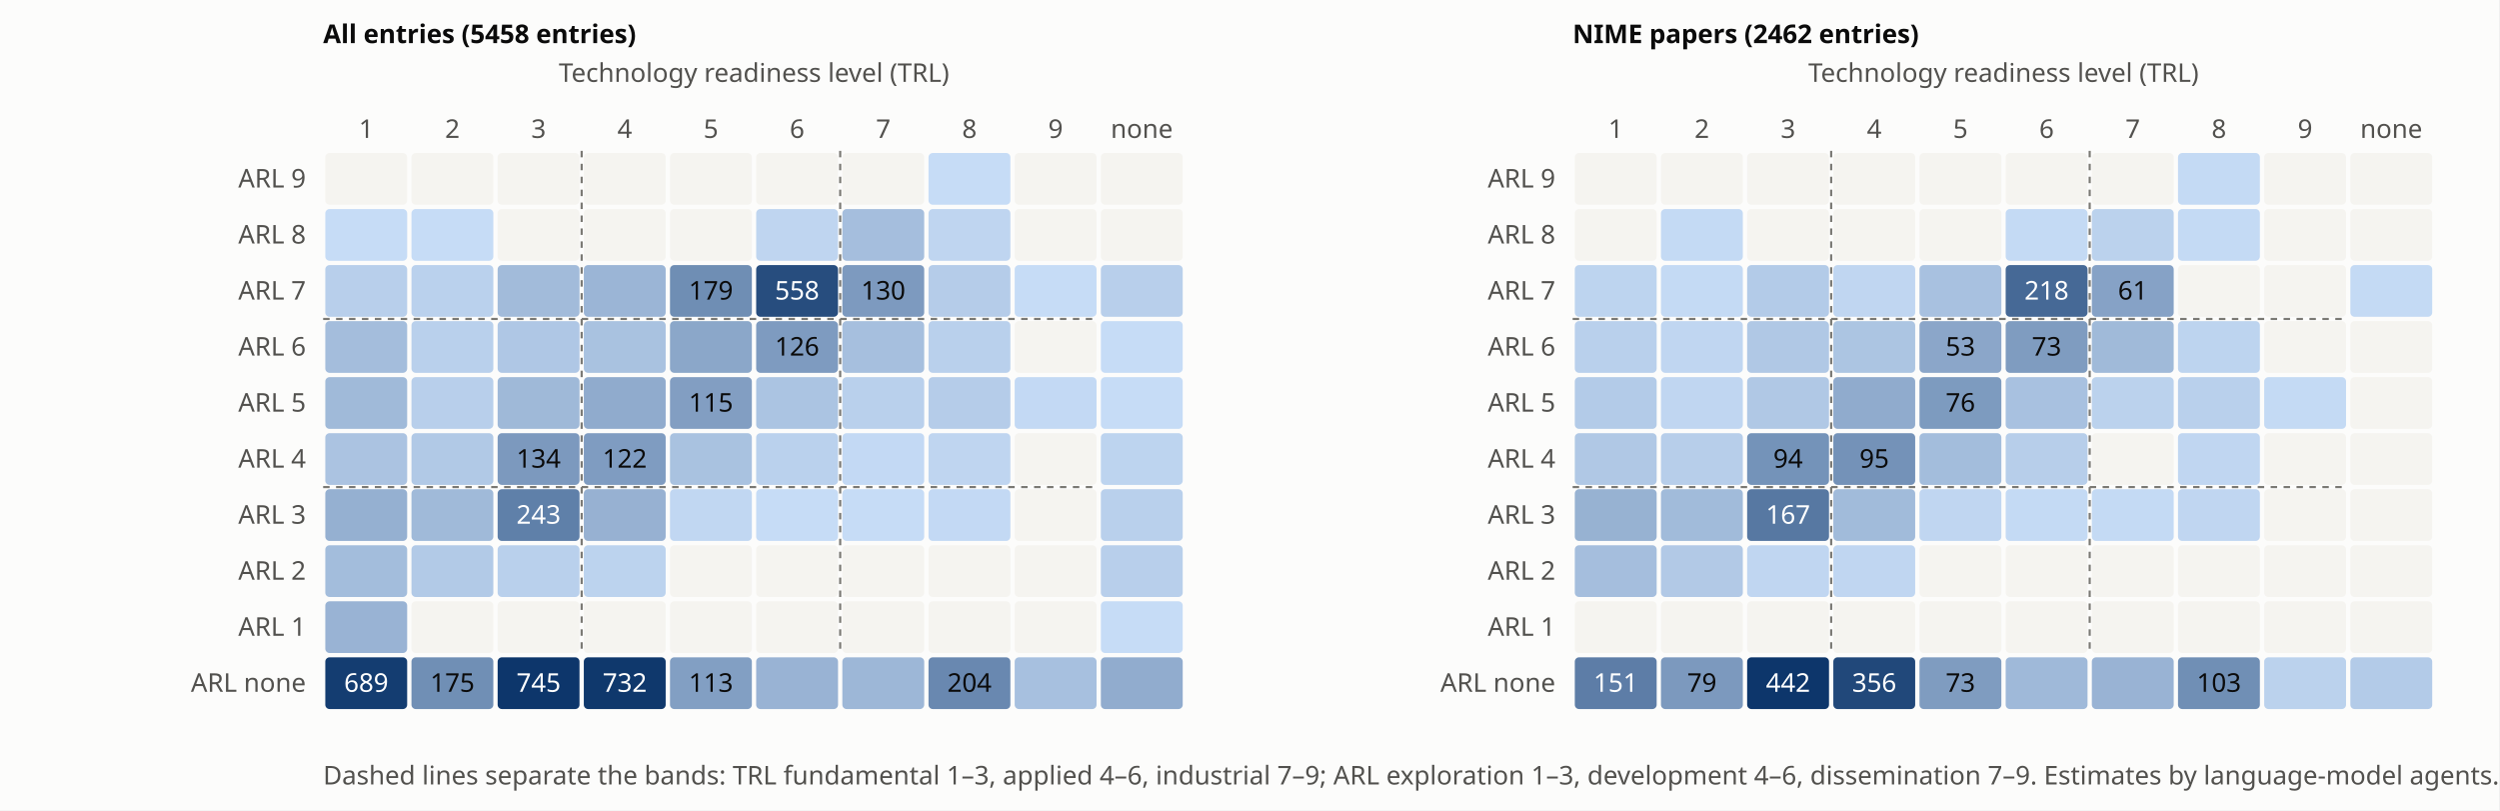
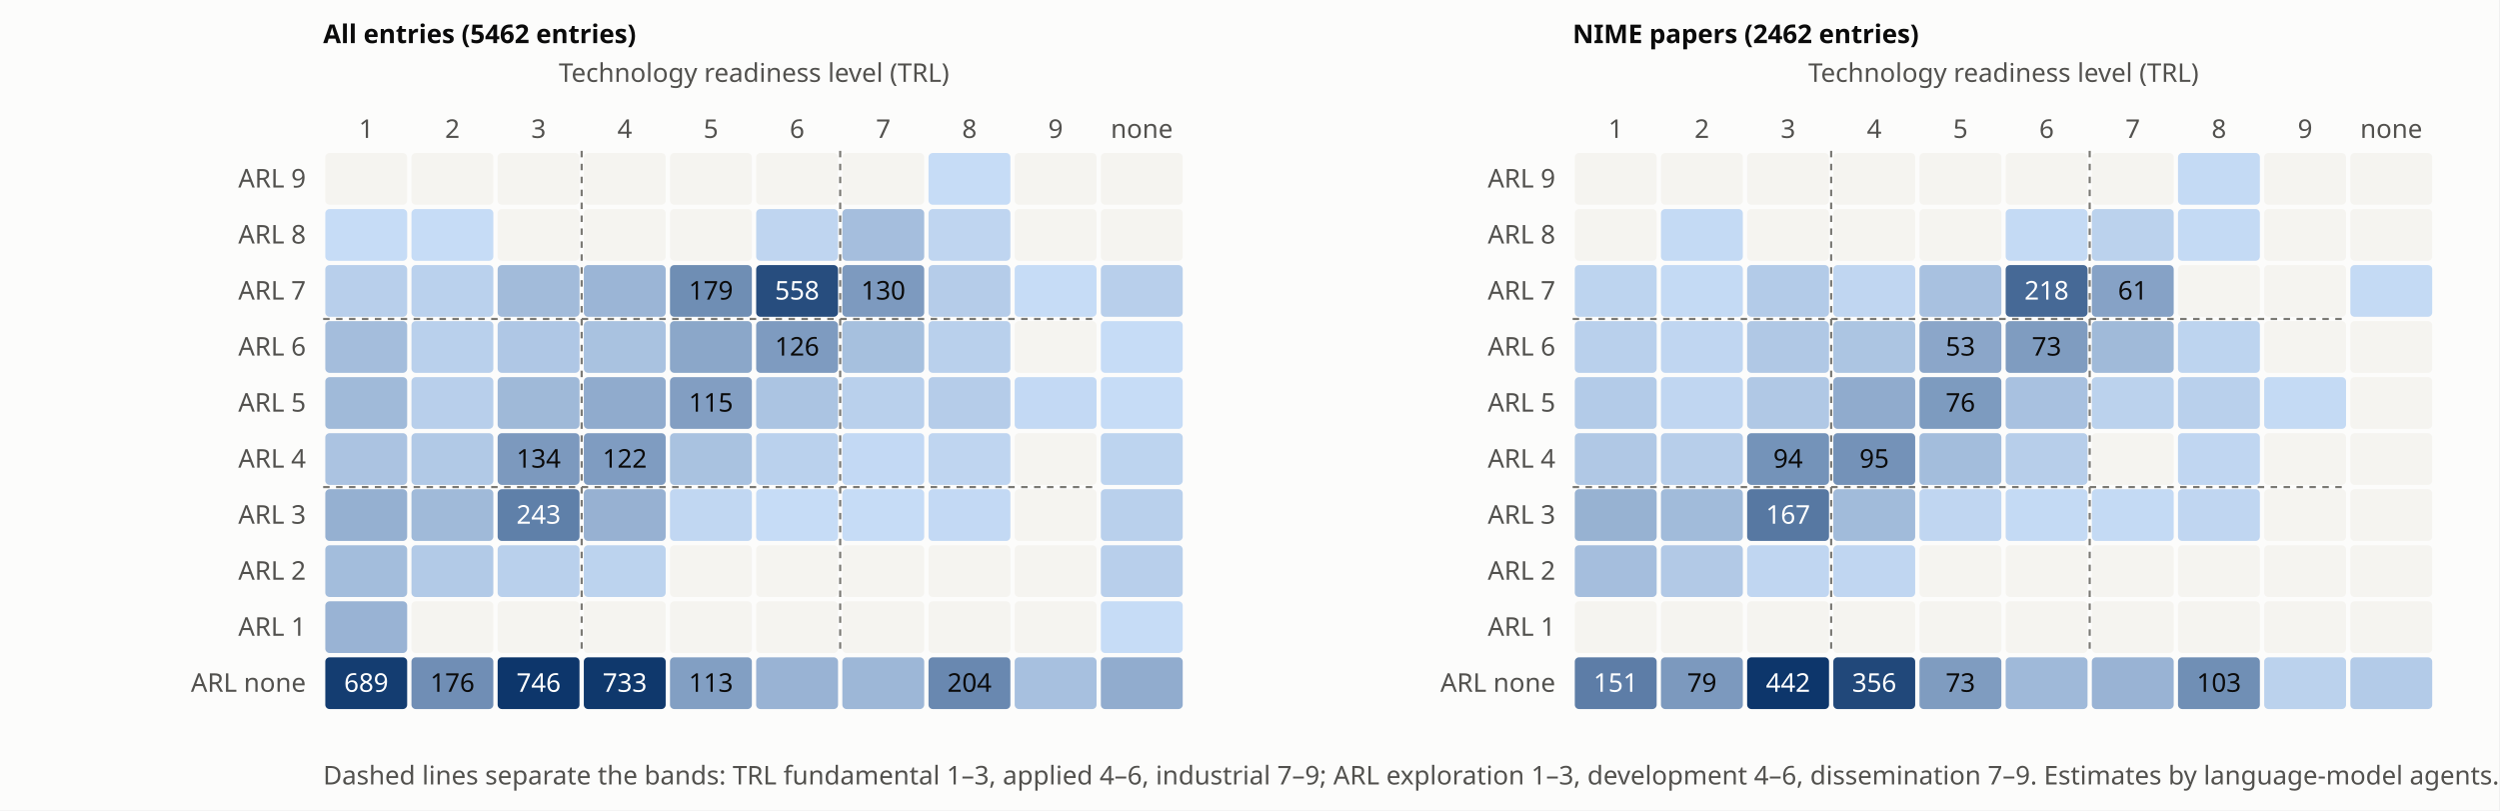
<svg xmlns="http://www.w3.org/2000/svg" width="1160" height="376" viewBox="0 0 1160 376" font-family="system-ui, sans-serif" font-size="12">
  <rect width="1160" height="376" fill="#fcfcfb" />
-   <text x="150" y="20" font-weight="600" fill="#0b0b0b">All entries (5458 entries)</text>
+   <text x="150" y="20" font-weight="600" fill="#0b0b0b">All entries (5462 entries)</text>
  <text x="350" y="38" text-anchor="middle" fill="#52514e">Technology readiness level (TRL)</text>
  <text x="170.0" y="64" text-anchor="middle" fill="#52514e">1</text>
  <text x="210.0" y="64" text-anchor="middle" fill="#52514e">2</text>
  <text x="250.0" y="64" text-anchor="middle" fill="#52514e">3</text>
  <text x="290.0" y="64" text-anchor="middle" fill="#52514e">4</text>
  <text x="330.0" y="64" text-anchor="middle" fill="#52514e">5</text>
  <text x="370.0" y="64" text-anchor="middle" fill="#52514e">6</text>
  <text x="410.0" y="64" text-anchor="middle" fill="#52514e">7</text>
  <text x="450.0" y="64" text-anchor="middle" fill="#52514e">8</text>
  <text x="490.0" y="64" text-anchor="middle" fill="#52514e">9</text>
  <text x="530.0" y="64" text-anchor="middle" fill="#52514e">none</text>
  <text x="142" y="87.0" text-anchor="end" fill="#52514e">ARL 9</text>
  <rect x="151" y="71" width="38" height="24" rx="2" fill="#f5f4f0" />
  <rect x="191" y="71" width="38" height="24" rx="2" fill="#f5f4f0" />
  <rect x="231" y="71" width="38" height="24" rx="2" fill="#f5f4f0" />
  <rect x="271" y="71" width="38" height="24" rx="2" fill="#f5f4f0" />
  <rect x="311" y="71" width="38" height="24" rx="2" fill="#f5f4f0" />
  <rect x="351" y="71" width="38" height="24" rx="2" fill="#f5f4f0" />
  <rect x="391" y="71" width="38" height="24" rx="2" fill="#f5f4f0" />
  <rect x="431" y="71" width="38" height="24" rx="2" fill="#c6dcf6" />
  <rect x="471" y="71" width="38" height="24" rx="2" fill="#f5f4f0" />
  <rect x="511" y="71" width="38" height="24" rx="2" fill="#f5f4f0" />
  <text x="142" y="113.0" text-anchor="end" fill="#52514e">ARL 8</text>
  <rect x="151" y="97" width="38" height="24" rx="2" fill="#c6dcf6" />
  <rect x="191" y="97" width="38" height="24" rx="2" fill="#c6dcf6" />
  <rect x="231" y="97" width="38" height="24" rx="2" fill="#f5f4f0" />
  <rect x="271" y="97" width="38" height="24" rx="2" fill="#f5f4f0" />
  <rect x="311" y="97" width="38" height="24" rx="2" fill="#f5f4f0" />
  <rect x="351" y="97" width="38" height="24" rx="2" fill="#bfd5f0" />
  <rect x="391" y="97" width="38" height="24" rx="2" fill="#a5bedd" />
  <rect x="431" y="97" width="38" height="24" rx="2" fill="#bfd5f0" />
  <rect x="471" y="97" width="38" height="24" rx="2" fill="#f5f4f0" />
  <rect x="511" y="97" width="38" height="24" rx="2" fill="#f5f4f0" />
  <text x="142" y="139.0" text-anchor="end" fill="#52514e">ARL 7</text>
  <rect x="151" y="123" width="38" height="24" rx="2" fill="#b8cfeb" />
  <rect x="191" y="123" width="38" height="24" rx="2" fill="#bad1ed" />
  <rect x="231" y="123" width="38" height="24" rx="2" fill="#a2bbda" />
  <rect x="271" y="123" width="38" height="24" rx="2" fill="#9bb5d6" />
  <rect x="311" y="123" width="38" height="24" rx="2" fill="#6f8eb4" />
  <text x="330.0" y="139.0" text-anchor="middle" fill="#0b0b0b">179</text>
  <rect x="351" y="123" width="38" height="24" rx="2" fill="#274d7e" />
  <text x="370.0" y="139.0" text-anchor="middle" fill="#ffffff">558</text>
  <rect x="391" y="123" width="38" height="24" rx="2" fill="#7d9abf" />
  <text x="410.0" y="139.0" text-anchor="middle" fill="#0b0b0b">130</text>
  <rect x="431" y="123" width="38" height="24" rx="2" fill="#b5cce9" />
  <rect x="471" y="123" width="38" height="24" rx="2" fill="#c6dcf6" />
  <rect x="511" y="123" width="38" height="24" rx="2" fill="#b8cfeb" />
  <text x="142" y="165.0" text-anchor="end" fill="#52514e">ARL 6</text>
  <rect x="151" y="149" width="38" height="24" rx="2" fill="#a4bddc" />
  <rect x="191" y="149" width="38" height="24" rx="2" fill="#b9d0ec" />
  <rect x="231" y="149" width="38" height="24" rx="2" fill="#afc7e5" />
  <rect x="271" y="149" width="38" height="24" rx="2" fill="#a9c2e0" />
  <rect x="311" y="149" width="38" height="24" rx="2" fill="#8ba7c9" />
  <rect x="351" y="149" width="38" height="24" rx="2" fill="#7e9bc0" />
  <text x="370.0" y="165.0" text-anchor="middle" fill="#0b0b0b">126</text>
-   <rect x="391" y="149" width="38" height="24" rx="2" fill="#a6bfde" />
+   <rect x="391" y="149" width="38" height="24" rx="2" fill="#a6c0de" />
  <rect x="431" y="149" width="38" height="24" rx="2" fill="#b9d0ec" />
  <rect x="471" y="149" width="38" height="24" rx="2" fill="#f5f4f0" />
  <rect x="511" y="149" width="38" height="24" rx="2" fill="#c6dcf6" />
  <text x="142" y="191.0" text-anchor="end" fill="#52514e">ARL 5</text>
  <rect x="151" y="175" width="38" height="24" rx="2" fill="#a0bad9" />
  <rect x="191" y="175" width="38" height="24" rx="2" fill="#b8cfeb" />
  <rect x="231" y="175" width="38" height="24" rx="2" fill="#9fb9d8" />
  <rect x="271" y="175" width="38" height="24" rx="2" fill="#90abcd" />
  <rect x="311" y="175" width="38" height="24" rx="2" fill="#829ec2" />
  <text x="330.0" y="191.0" text-anchor="middle" fill="#0b0b0b">115</text>
  <rect x="351" y="175" width="38" height="24" rx="2" fill="#abc4e2" />
  <rect x="391" y="175" width="38" height="24" rx="2" fill="#b9d0ec" />
  <rect x="431" y="175" width="38" height="24" rx="2" fill="#b5cce9" />
  <rect x="471" y="175" width="38" height="24" rx="2" fill="#c3d9f4" />
  <rect x="511" y="175" width="38" height="24" rx="2" fill="#c6dcf6" />
  <text x="142" y="217.0" text-anchor="end" fill="#52514e">ARL 4</text>
  <rect x="151" y="201" width="38" height="24" rx="2" fill="#abc3e1" />
  <rect x="191" y="201" width="38" height="24" rx="2" fill="#b1c9e6" />
  <rect x="231" y="201" width="38" height="24" rx="2" fill="#7c99be" />
  <text x="250.0" y="217.0" text-anchor="middle" fill="#0b0b0b">134</text>
  <rect x="271" y="201" width="38" height="24" rx="2" fill="#7f9cc1" />
  <text x="290.0" y="217.0" text-anchor="middle" fill="#0b0b0b">122</text>
  <rect x="311" y="201" width="38" height="24" rx="2" fill="#a9c2e0" />
  <rect x="351" y="201" width="38" height="24" rx="2" fill="#bad1ed" />
  <rect x="391" y="201" width="38" height="24" rx="2" fill="#c3d9f4" />
  <rect x="431" y="201" width="38" height="24" rx="2" fill="#bfd5f0" />
  <rect x="471" y="201" width="38" height="24" rx="2" fill="#f5f4f0" />
  <rect x="511" y="201" width="38" height="24" rx="2" fill="#bdd4ef" />
  <text x="142" y="243.0" text-anchor="end" fill="#52514e">ARL 3</text>
  <rect x="151" y="227" width="38" height="24" rx="2" fill="#95b0d1" />
  <rect x="191" y="227" width="38" height="24" rx="2" fill="#a0bad9" />
  <rect x="231" y="227" width="38" height="24" rx="2" fill="#5f80a9" />
  <text x="250.0" y="243.0" text-anchor="middle" fill="#ffffff">243</text>
  <rect x="271" y="227" width="38" height="24" rx="2" fill="#97b1d2" />
  <rect x="311" y="227" width="38" height="24" rx="2" fill="#c1d7f2" />
  <rect x="351" y="227" width="38" height="24" rx="2" fill="#c6dcf6" />
  <rect x="391" y="227" width="38" height="24" rx="2" fill="#c6dcf6" />
  <rect x="431" y="227" width="38" height="24" rx="2" fill="#c3d9f4" />
  <rect x="471" y="227" width="38" height="24" rx="2" fill="#f5f4f0" />
  <rect x="511" y="227" width="38" height="24" rx="2" fill="#b9d0ec" />
  <text x="142" y="269.0" text-anchor="end" fill="#52514e">ARL 2</text>
  <rect x="151" y="253" width="38" height="24" rx="2" fill="#a3bddc" />
  <rect x="191" y="253" width="38" height="24" rx="2" fill="#b2cae7" />
  <rect x="231" y="253" width="38" height="24" rx="2" fill="#b9d0ec" />
  <rect x="271" y="253" width="38" height="24" rx="2" fill="#bcd3ee" />
  <rect x="311" y="253" width="38" height="24" rx="2" fill="#f5f4f0" />
  <rect x="351" y="253" width="38" height="24" rx="2" fill="#f5f4f0" />
  <rect x="391" y="253" width="38" height="24" rx="2" fill="#f5f4f0" />
  <rect x="431" y="253" width="38" height="24" rx="2" fill="#f5f4f0" />
  <rect x="471" y="253" width="38" height="24" rx="2" fill="#f5f4f0" />
  <rect x="511" y="253" width="38" height="24" rx="2" fill="#b8cfeb" />
  <text x="142" y="295.0" text-anchor="end" fill="#52514e">ARL 1</text>
  <rect x="151" y="279" width="38" height="24" rx="2" fill="#99b3d4" />
  <rect x="191" y="279" width="38" height="24" rx="2" fill="#f5f4f0" />
  <rect x="231" y="279" width="38" height="24" rx="2" fill="#f5f4f0" />
  <rect x="271" y="279" width="38" height="24" rx="2" fill="#f5f4f0" />
  <rect x="311" y="279" width="38" height="24" rx="2" fill="#f5f4f0" />
  <rect x="351" y="279" width="38" height="24" rx="2" fill="#f5f4f0" />
  <rect x="391" y="279" width="38" height="24" rx="2" fill="#f5f4f0" />
  <rect x="431" y="279" width="38" height="24" rx="2" fill="#f5f4f0" />
  <rect x="471" y="279" width="38" height="24" rx="2" fill="#f5f4f0" />
  <rect x="511" y="279" width="38" height="24" rx="2" fill="#c6dcf6" />
  <text x="142" y="321.0" text-anchor="end" fill="#52514e">ARL none</text>
  <rect x="151" y="305" width="38" height="24" rx="2" fill="#143d71" />
  <text x="170.0" y="321.0" text-anchor="middle" fill="#ffffff">689</text>
-   <rect x="191" y="305" width="38" height="24" rx="2" fill="#708fb5" />
-   <text x="210.0" y="321.0" text-anchor="middle" fill="#0b0b0b">175</text>
+   <rect x="191" y="305" width="38" height="24" rx="2" fill="#708eb5" />
+   <text x="210.0" y="321.0" text-anchor="middle" fill="#0b0b0b">176</text>
  <rect x="231" y="305" width="38" height="24" rx="2" fill="#0d366b" />
-   <text x="250.0" y="321.0" text-anchor="middle" fill="#ffffff">745</text>
+   <text x="250.0" y="321.0" text-anchor="middle" fill="#ffffff">746</text>
  <rect x="271" y="305" width="38" height="24" rx="2" fill="#0f386c" />
-   <text x="290.0" y="321.0" text-anchor="middle" fill="#ffffff">732</text>
+   <text x="290.0" y="321.0" text-anchor="middle" fill="#ffffff">733</text>
  <rect x="311" y="305" width="38" height="24" rx="2" fill="#829fc3" />
  <text x="330.0" y="321.0" text-anchor="middle" fill="#0b0b0b">113</text>
  <rect x="351" y="305" width="38" height="24" rx="2" fill="#99b3d4" />
  <rect x="391" y="305" width="38" height="24" rx="2" fill="#9db7d7" />
  <rect x="431" y="305" width="38" height="24" rx="2" fill="#6988b0" />
  <text x="450.0" y="321.0" text-anchor="middle" fill="#0b0b0b">204</text>
  <rect x="471" y="305" width="38" height="24" rx="2" fill="#a7c0df" />
  <rect x="511" y="305" width="38" height="24" rx="2" fill="#91acce" />
  <line x1="270" x2="270" y1="70" y2="304" stroke="#7a7974" stroke-dasharray="3 3" />
  <line x1="150" x2="510" y1="226" y2="226" stroke="#7a7974" stroke-dasharray="3 3" />
  <line x1="390" x2="390" y1="70" y2="304" stroke="#7a7974" stroke-dasharray="3 3" />
  <line x1="150" x2="510" y1="148" y2="148" stroke="#7a7974" stroke-dasharray="3 3" />
  <text x="730" y="20" font-weight="600" fill="#0b0b0b">NIME papers (2462 entries)</text>
  <text x="930" y="38" text-anchor="middle" fill="#52514e">Technology readiness level (TRL)</text>
  <text x="750.0" y="64" text-anchor="middle" fill="#52514e">1</text>
  <text x="790.0" y="64" text-anchor="middle" fill="#52514e">2</text>
  <text x="830.0" y="64" text-anchor="middle" fill="#52514e">3</text>
  <text x="870.0" y="64" text-anchor="middle" fill="#52514e">4</text>
  <text x="910.0" y="64" text-anchor="middle" fill="#52514e">5</text>
  <text x="950.0" y="64" text-anchor="middle" fill="#52514e">6</text>
  <text x="990.0" y="64" text-anchor="middle" fill="#52514e">7</text>
  <text x="1030.0" y="64" text-anchor="middle" fill="#52514e">8</text>
  <text x="1070.0" y="64" text-anchor="middle" fill="#52514e">9</text>
  <text x="1110.0" y="64" text-anchor="middle" fill="#52514e">none</text>
  <text x="722" y="87.0" text-anchor="end" fill="#52514e">ARL 9</text>
  <rect x="731" y="71" width="38" height="24" rx="2" fill="#f5f4f0" />
  <rect x="771" y="71" width="38" height="24" rx="2" fill="#f5f4f0" />
  <rect x="811" y="71" width="38" height="24" rx="2" fill="#f5f4f0" />
  <rect x="851" y="71" width="38" height="24" rx="2" fill="#f5f4f0" />
  <rect x="891" y="71" width="38" height="24" rx="2" fill="#f5f4f0" />
  <rect x="931" y="71" width="38" height="24" rx="2" fill="#f5f4f0" />
  <rect x="971" y="71" width="38" height="24" rx="2" fill="#f5f4f0" />
  <rect x="1011" y="71" width="38" height="24" rx="2" fill="#c4daf4" />
  <rect x="1051" y="71" width="38" height="24" rx="2" fill="#f5f4f0" />
  <rect x="1091" y="71" width="38" height="24" rx="2" fill="#f5f4f0" />
  <text x="722" y="113.0" text-anchor="end" fill="#52514e">ARL 8</text>
  <rect x="731" y="97" width="38" height="24" rx="2" fill="#f5f4f0" />
  <rect x="771" y="97" width="38" height="24" rx="2" fill="#c4daf4" />
  <rect x="811" y="97" width="38" height="24" rx="2" fill="#f5f4f0" />
  <rect x="851" y="97" width="38" height="24" rx="2" fill="#f5f4f0" />
  <rect x="891" y="97" width="38" height="24" rx="2" fill="#f5f4f0" />
  <rect x="931" y="97" width="38" height="24" rx="2" fill="#c4daf4" />
  <rect x="971" y="97" width="38" height="24" rx="2" fill="#bbd2ed" />
  <rect x="1011" y="97" width="38" height="24" rx="2" fill="#c4daf4" />
  <rect x="1051" y="97" width="38" height="24" rx="2" fill="#f5f4f0" />
  <rect x="1091" y="97" width="38" height="24" rx="2" fill="#f5f4f0" />
  <text x="722" y="139.0" text-anchor="end" fill="#52514e">ARL 7</text>
  <rect x="731" y="123" width="38" height="24" rx="2" fill="#bdd4ef" />
  <rect x="771" y="123" width="38" height="24" rx="2" fill="#c4daf4" />
  <rect x="811" y="123" width="38" height="24" rx="2" fill="#b3cbe8" />
  <rect x="851" y="123" width="38" height="24" rx="2" fill="#c0d6f1" />
  <rect x="891" y="123" width="38" height="24" rx="2" fill="#a8c1e0" />
  <rect x="931" y="123" width="38" height="24" rx="2" fill="#466996" />
  <text x="950.0" y="139.0" text-anchor="middle" fill="#ffffff">218</text>
  <rect x="971" y="123" width="38" height="24" rx="2" fill="#86a2c6" />
  <text x="990.0" y="139.0" text-anchor="middle" fill="#0b0b0b">61</text>
  <rect x="1011" y="123" width="38" height="24" rx="2" fill="#f5f4f0" />
  <rect x="1051" y="123" width="38" height="24" rx="2" fill="#f5f4f0" />
  <rect x="1091" y="123" width="38" height="24" rx="2" fill="#c4daf4" />
  <text x="722" y="165.0" text-anchor="end" fill="#52514e">ARL 6</text>
  <rect x="731" y="149" width="38" height="24" rx="2" fill="#b9d0ec" />
  <rect x="771" y="149" width="38" height="24" rx="2" fill="#c0d6f1" />
  <rect x="811" y="149" width="38" height="24" rx="2" fill="#b0c8e5" />
  <rect x="851" y="149" width="38" height="24" rx="2" fill="#acc5e2" />
  <rect x="891" y="149" width="38" height="24" rx="2" fill="#8ba6c9" />
  <text x="910.0" y="165.0" text-anchor="middle" fill="#0b0b0b">53</text>
  <rect x="931" y="149" width="38" height="24" rx="2" fill="#7f9cc0" />
  <text x="950.0" y="165.0" text-anchor="middle" fill="#0b0b0b">73</text>
  <rect x="971" y="149" width="38" height="24" rx="2" fill="#a0bad9" />
  <rect x="1011" y="149" width="38" height="24" rx="2" fill="#bdd4ef" />
  <rect x="1051" y="149" width="38" height="24" rx="2" fill="#f5f4f0" />
  <rect x="1091" y="149" width="38" height="24" rx="2" fill="#f5f4f0" />
  <text x="722" y="191.0" text-anchor="end" fill="#52514e">ARL 5</text>
  <rect x="731" y="175" width="38" height="24" rx="2" fill="#b3cbe8" />
  <rect x="771" y="175" width="38" height="24" rx="2" fill="#c0d6f1" />
  <rect x="811" y="175" width="38" height="24" rx="2" fill="#b0c8e5" />
  <rect x="851" y="175" width="38" height="24" rx="2" fill="#90abcd" />
  <rect x="891" y="175" width="38" height="24" rx="2" fill="#7d9bbf" />
  <text x="910.0" y="191.0" text-anchor="middle" fill="#0b0b0b">76</text>
  <rect x="931" y="175" width="38" height="24" rx="2" fill="#a8c1e0" />
  <rect x="971" y="175" width="38" height="24" rx="2" fill="#bbd2ed" />
  <rect x="1011" y="175" width="38" height="24" rx="2" fill="#b9d0ec" />
  <rect x="1051" y="175" width="38" height="24" rx="2" fill="#c4daf4" />
  <rect x="1091" y="175" width="38" height="24" rx="2" fill="#f5f4f0" />
  <text x="722" y="217.0" text-anchor="end" fill="#52514e">ARL 4</text>
  <rect x="731" y="201" width="38" height="24" rx="2" fill="#b0c8e5" />
  <rect x="771" y="201" width="38" height="24" rx="2" fill="#b7ceea" />
  <rect x="811" y="201" width="38" height="24" rx="2" fill="#7493b9" />
  <text x="830.0" y="217.0" text-anchor="middle" fill="#0b0b0b">94</text>
  <rect x="851" y="201" width="38" height="24" rx="2" fill="#7492b8" />
  <text x="870.0" y="217.0" text-anchor="middle" fill="#0b0b0b">95</text>
  <rect x="891" y="201" width="38" height="24" rx="2" fill="#a3bddc" />
  <rect x="931" y="201" width="38" height="24" rx="2" fill="#b7ceea" />
  <rect x="971" y="201" width="38" height="24" rx="2" fill="#f5f4f0" />
  <rect x="1011" y="201" width="38" height="24" rx="2" fill="#c0d6f1" />
  <rect x="1051" y="201" width="38" height="24" rx="2" fill="#f5f4f0" />
  <rect x="1091" y="201" width="38" height="24" rx="2" fill="#f5f4f0" />
  <text x="722" y="243.0" text-anchor="end" fill="#52514e">ARL 3</text>
  <rect x="731" y="227" width="38" height="24" rx="2" fill="#97b2d2" />
  <rect x="771" y="227" width="38" height="24" rx="2" fill="#a1bbda" />
  <rect x="811" y="227" width="38" height="24" rx="2" fill="#5778a2" />
  <text x="830.0" y="243.0" text-anchor="middle" fill="#ffffff">167</text>
  <rect x="851" y="227" width="38" height="24" rx="2" fill="#a1bbda" />
  <rect x="891" y="227" width="38" height="24" rx="2" fill="#c0d6f1" />
  <rect x="931" y="227" width="38" height="24" rx="2" fill="#c4daf4" />
  <rect x="971" y="227" width="38" height="24" rx="2" fill="#c4daf4" />
  <rect x="1011" y="227" width="38" height="24" rx="2" fill="#c0d6f1" />
  <rect x="1051" y="227" width="38" height="24" rx="2" fill="#f5f4f0" />
  <rect x="1091" y="227" width="38" height="24" rx="2" fill="#f5f4f0" />
  <text x="722" y="269.0" text-anchor="end" fill="#52514e">ARL 2</text>
  <rect x="731" y="253" width="38" height="24" rx="2" fill="#a5bedd" />
  <rect x="771" y="253" width="38" height="24" rx="2" fill="#b2c9e6" />
  <rect x="811" y="253" width="38" height="24" rx="2" fill="#c0d6f1" />
  <rect x="851" y="253" width="38" height="24" rx="2" fill="#c0d6f1" />
  <rect x="891" y="253" width="38" height="24" rx="2" fill="#f5f4f0" />
  <rect x="931" y="253" width="38" height="24" rx="2" fill="#f5f4f0" />
  <rect x="971" y="253" width="38" height="24" rx="2" fill="#f5f4f0" />
  <rect x="1011" y="253" width="38" height="24" rx="2" fill="#f5f4f0" />
  <rect x="1051" y="253" width="38" height="24" rx="2" fill="#f5f4f0" />
  <rect x="1091" y="253" width="38" height="24" rx="2" fill="#f5f4f0" />
  <text x="722" y="295.0" text-anchor="end" fill="#52514e">ARL 1</text>
  <rect x="731" y="279" width="38" height="24" rx="2" fill="#f5f4f0" />
  <rect x="771" y="279" width="38" height="24" rx="2" fill="#f5f4f0" />
  <rect x="811" y="279" width="38" height="24" rx="2" fill="#f5f4f0" />
  <rect x="851" y="279" width="38" height="24" rx="2" fill="#f5f4f0" />
  <rect x="891" y="279" width="38" height="24" rx="2" fill="#f5f4f0" />
  <rect x="931" y="279" width="38" height="24" rx="2" fill="#f5f4f0" />
  <rect x="971" y="279" width="38" height="24" rx="2" fill="#f5f4f0" />
  <rect x="1011" y="279" width="38" height="24" rx="2" fill="#f5f4f0" />
  <rect x="1051" y="279" width="38" height="24" rx="2" fill="#f5f4f0" />
  <rect x="1091" y="279" width="38" height="24" rx="2" fill="#f5f4f0" />
  <text x="722" y="321.0" text-anchor="end" fill="#52514e">ARL none</text>
  <rect x="731" y="305" width="38" height="24" rx="2" fill="#5d7da7" />
  <text x="750.0" y="321.0" text-anchor="middle" fill="#ffffff">151</text>
  <rect x="771" y="305" width="38" height="24" rx="2" fill="#7c99be" />
  <text x="790.0" y="321.0" text-anchor="middle" fill="#0b0b0b">79</text>
  <rect x="811" y="305" width="38" height="24" rx="2" fill="#0d366b" />
  <text x="830.0" y="321.0" text-anchor="middle" fill="#ffffff">442</text>
  <rect x="851" y="305" width="38" height="24" rx="2" fill="#21487a" />
  <text x="870.0" y="321.0" text-anchor="middle" fill="#ffffff">356</text>
  <rect x="891" y="305" width="38" height="24" rx="2" fill="#7f9cc0" />
  <text x="910.0" y="321.0" text-anchor="middle" fill="#0b0b0b">73</text>
  <rect x="931" y="305" width="38" height="24" rx="2" fill="#9fb9d9" />
  <rect x="971" y="305" width="38" height="24" rx="2" fill="#99b3d4" />
  <rect x="1011" y="305" width="38" height="24" rx="2" fill="#708fb5" />
  <text x="1030.0" y="321.0" text-anchor="middle" fill="#0b0b0b">103</text>
  <rect x="1051" y="305" width="38" height="24" rx="2" fill="#bbd2ed" />
  <rect x="1091" y="305" width="38" height="24" rx="2" fill="#b3cbe8" />
  <line x1="850" x2="850" y1="70" y2="304" stroke="#7a7974" stroke-dasharray="3 3" />
  <line x1="730" x2="1090" y1="226" y2="226" stroke="#7a7974" stroke-dasharray="3 3" />
  <line x1="970" x2="970" y1="70" y2="304" stroke="#7a7974" stroke-dasharray="3 3" />
  <line x1="730" x2="1090" y1="148" y2="148" stroke="#7a7974" stroke-dasharray="3 3" />
  <text x="150" y="364" fill="#52514e">Dashed lines separate the bands: TRL fundamental 1–3, applied 4–6, industrial 7–9; ARL exploration 1–3, development 4–6, dissemination 7–9. Estimates by language-model agents.</text>
</svg>
